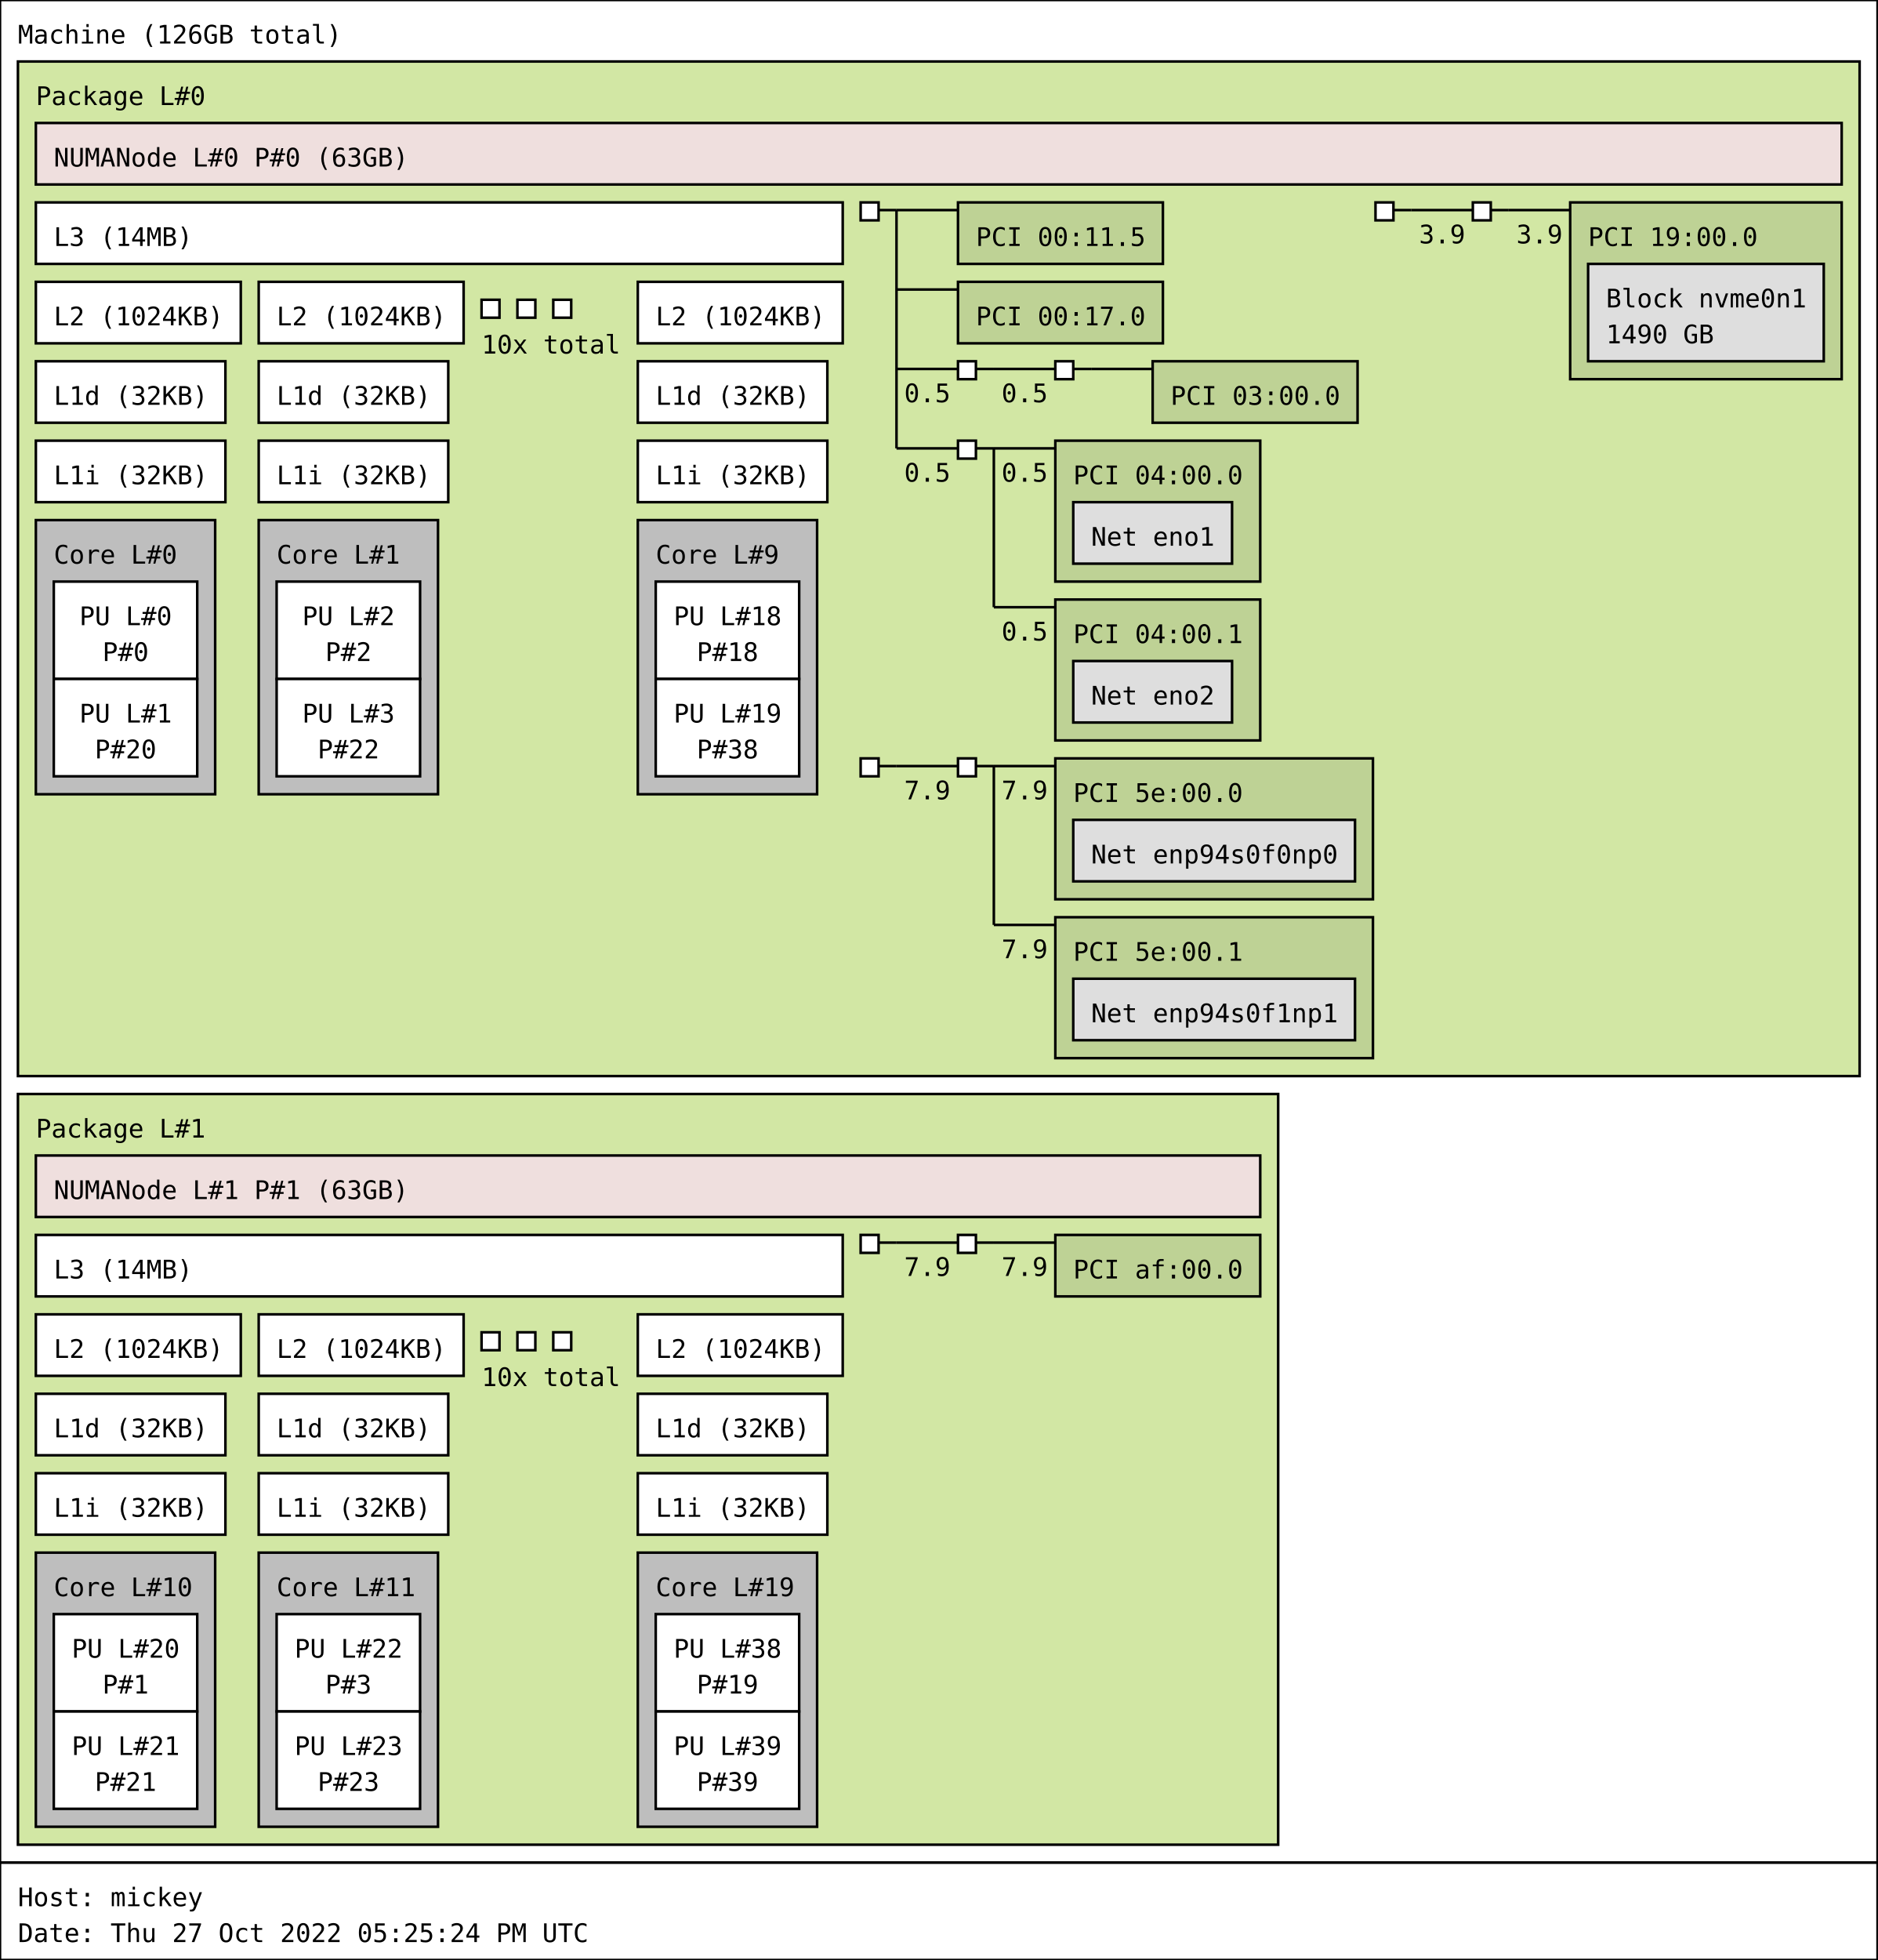
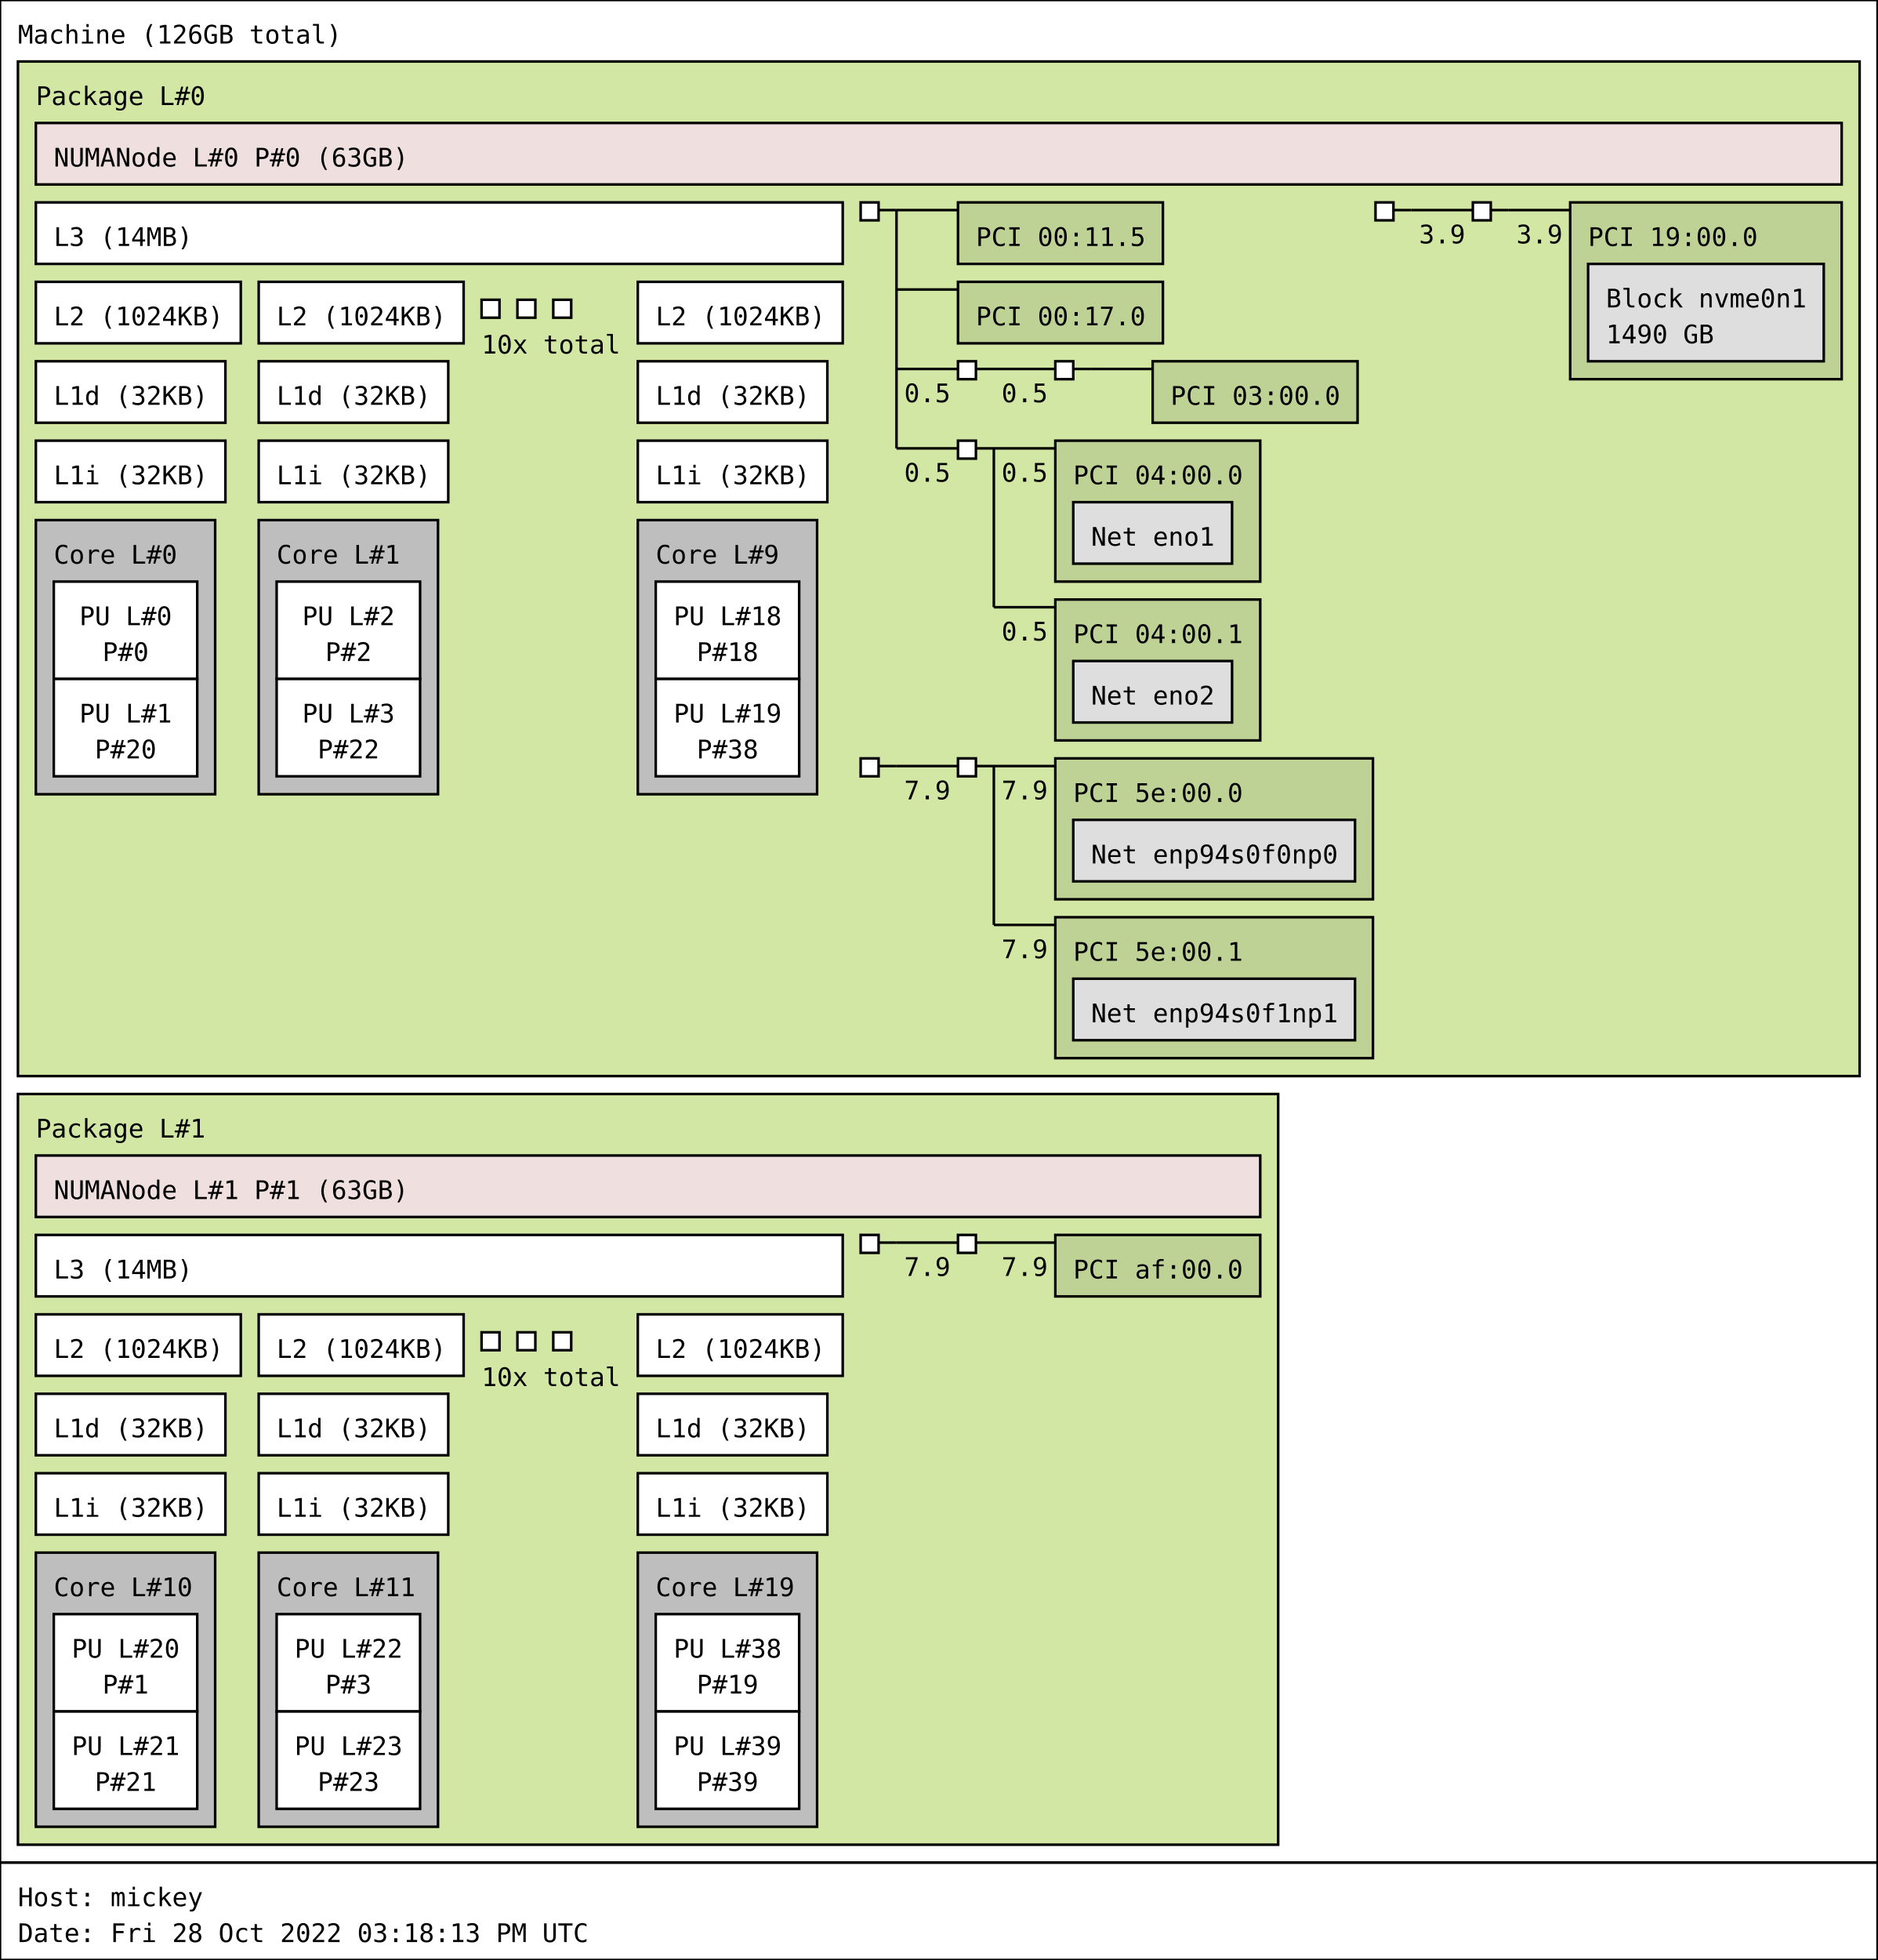
<svg xmlns="http://www.w3.org/2000/svg" width="733px" height="765px" viewBox="0 0 733px 765px" version="1.1">
  <rect id="Machine_0_rect" class="Machine" x="0" y="0" width="733" height="727" fill="rgb(255,255,255)" stroke="rgb(0,0,0)" stroke-width="1" />
  <text id="Machine_0_text" class="Machine" font-family="Monospace" x="7" y="17" fill="rgb(0,0,0)" font-size="10px">Machine (126GB total)</text>
  <rect id="Package_0_rect" class="Package" x="7" y="24" width="719" height="396" fill="rgb(210,231,164)" stroke="rgb(0,0,0)" stroke-width="1" />
  <text id="Package_0_text" class="Package" font-family="Monospace" x="14" y="41" fill="rgb(0,0,0)" font-size="10px">Package L#0</text>
  <rect id="L3_0_rect" class="L3" x="14" y="79" width="315" height="24" fill="rgb(255,255,255)" stroke="rgb(0,0,0)" stroke-width="1" />
  <text id="L3_0_text" class="L3" font-family="Monospace" x="21" y="96" fill="rgb(0,0,0)" font-size="10px">L3 (14MB)</text>
  <rect id="L2_0_rect" class="L2" x="14" y="110" width="80" height="24" fill="rgb(255,255,255)" stroke="rgb(0,0,0)" stroke-width="1" />
  <text id="L2_0_text" class="L2" font-family="Monospace" x="21" y="127" fill="rgb(0,0,0)" font-size="10px">L2 (1024KB)</text>
  <rect id="L1d_0_rect" class="L1d" x="14" y="141" width="74" height="24" fill="rgb(255,255,255)" stroke="rgb(0,0,0)" stroke-width="1" />
  <text id="L1d_0_text" class="L1d" font-family="Monospace" x="21" y="158" fill="rgb(0,0,0)" font-size="10px">L1d (32KB)</text>
  <rect id="L1i_0_rect" class="L1i" x="14" y="172" width="74" height="24" fill="rgb(255,255,255)" stroke="rgb(0,0,0)" stroke-width="1" />
  <text id="L1i_0_text" class="L1i" font-family="Monospace" x="21" y="189" fill="rgb(0,0,0)" font-size="10px">L1i (32KB)</text>
  <rect id="Core_0_rect" class="Core" x="14" y="203" width="70" height="107" fill="rgb(190,190,190)" stroke="rgb(0,0,0)" stroke-width="1" />
  <text id="Core_0_text" class="Core" font-family="Monospace" x="21" y="220" fill="rgb(0,0,0)" font-size="10px">Core L#0</text>
  <rect id="PU_0_rect" class="PU" x="21" y="227" width="56" height="38" fill="rgb(255,255,255)" stroke="rgb(0,0,0)" stroke-width="1" />
  <text id="PU_0_text" class="PU" font-family="Monospace" x="31" y="244" fill="rgb(0,0,0)" font-size="10px">PU L#0</text>
  <text id="PU_0_text_1" class="PU" font-family="Monospace" x="40" y="258" fill="rgb(0,0,0)" font-size="10px">P#0</text>
  <rect id="PU_1_rect" class="PU" x="21" y="265" width="56" height="38" fill="rgb(255,255,255)" stroke="rgb(0,0,0)" stroke-width="1" />
  <text id="PU_1_text" class="PU" font-family="Monospace" x="31" y="282" fill="rgb(0,0,0)" font-size="10px">PU L#1</text>
  <text id="PU_1_text_1" class="PU" font-family="Monospace" x="37" y="296" fill="rgb(0,0,0)" font-size="10px">P#20</text>
  <rect id="L2_1_rect" class="L2" x="101" y="110" width="80" height="24" fill="rgb(255,255,255)" stroke="rgb(0,0,0)" stroke-width="1" />
  <text id="L2_1_text" class="L2" font-family="Monospace" x="108" y="127" fill="rgb(0,0,0)" font-size="10px">L2 (1024KB)</text>
  <rect id="L1d_1_rect" class="L1d" x="101" y="141" width="74" height="24" fill="rgb(255,255,255)" stroke="rgb(0,0,0)" stroke-width="1" />
  <text id="L1d_1_text" class="L1d" font-family="Monospace" x="108" y="158" fill="rgb(0,0,0)" font-size="10px">L1d (32KB)</text>
  <rect id="L1i_1_rect" class="L1i" x="101" y="172" width="74" height="24" fill="rgb(255,255,255)" stroke="rgb(0,0,0)" stroke-width="1" />
  <text id="L1i_1_text" class="L1i" font-family="Monospace" x="108" y="189" fill="rgb(0,0,0)" font-size="10px">L1i (32KB)</text>
  <rect id="Core_1_rect" class="Core" x="101" y="203" width="70" height="107" fill="rgb(190,190,190)" stroke="rgb(0,0,0)" stroke-width="1" />
  <text id="Core_1_text" class="Core" font-family="Monospace" x="108" y="220" fill="rgb(0,0,0)" font-size="10px">Core L#1</text>
  <rect id="PU_2_rect" class="PU" x="108" y="227" width="56" height="38" fill="rgb(255,255,255)" stroke="rgb(0,0,0)" stroke-width="1" />
  <text id="PU_2_text" class="PU" font-family="Monospace" x="118" y="244" fill="rgb(0,0,0)" font-size="10px">PU L#2</text>
  <text id="PU_2_text_1" class="PU" font-family="Monospace" x="127" y="258" fill="rgb(0,0,0)" font-size="10px">P#2</text>
  <rect id="PU_3_rect" class="PU" x="108" y="265" width="56" height="38" fill="rgb(255,255,255)" stroke="rgb(0,0,0)" stroke-width="1" />
  <text id="PU_3_text" class="PU" font-family="Monospace" x="118" y="282" fill="rgb(0,0,0)" font-size="10px">PU L#3</text>
  <text id="PU_3_text_1" class="PU" font-family="Monospace" x="124" y="296" fill="rgb(0,0,0)" font-size="10px">P#22</text>
  <rect id="L2_2_rect" class="L2" x="188" y="117" width="7" height="7" fill="rgb(255,255,255)" stroke="rgb(0,0,0)" stroke-width="1" />
  <rect id="L2_2_rect" class="L2" x="202" y="117" width="7" height="7" fill="rgb(255,255,255)" stroke="rgb(0,0,0)" stroke-width="1" />
  <rect id="L2_2_rect" class="L2" x="216" y="117" width="7" height="7" fill="rgb(255,255,255)" stroke="rgb(0,0,0)" stroke-width="1" />
  <text id="L2_2_text" class="L2" font-family="Monospace" x="188" y="138" fill="rgb(0,0,0)" font-size="10px">10x total</text>
  <rect id="L2_9_rect" class="L2" x="249" y="110" width="80" height="24" fill="rgb(255,255,255)" stroke="rgb(0,0,0)" stroke-width="1" />
  <text id="L2_9_text" class="L2" font-family="Monospace" x="256" y="127" fill="rgb(0,0,0)" font-size="10px">L2 (1024KB)</text>
  <rect id="L1d_9_rect" class="L1d" x="249" y="141" width="74" height="24" fill="rgb(255,255,255)" stroke="rgb(0,0,0)" stroke-width="1" />
  <text id="L1d_9_text" class="L1d" font-family="Monospace" x="256" y="158" fill="rgb(0,0,0)" font-size="10px">L1d (32KB)</text>
  <rect id="L1i_9_rect" class="L1i" x="249" y="172" width="74" height="24" fill="rgb(255,255,255)" stroke="rgb(0,0,0)" stroke-width="1" />
  <text id="L1i_9_text" class="L1i" font-family="Monospace" x="256" y="189" fill="rgb(0,0,0)" font-size="10px">L1i (32KB)</text>
  <rect id="Core_9_rect" class="Core" x="249" y="203" width="70" height="107" fill="rgb(190,190,190)" stroke="rgb(0,0,0)" stroke-width="1" />
  <text id="Core_9_text" class="Core" font-family="Monospace" x="256" y="220" fill="rgb(0,0,0)" font-size="10px">Core L#9</text>
  <rect id="PU_18_rect" class="PU" x="256" y="227" width="56" height="38" fill="rgb(255,255,255)" stroke="rgb(0,0,0)" stroke-width="1" />
  <text id="PU_18_text" class="PU" font-family="Monospace" x="263" y="244" fill="rgb(0,0,0)" font-size="10px">PU L#18</text>
  <text id="PU_18_text_1" class="PU" font-family="Monospace" x="272" y="258" fill="rgb(0,0,0)" font-size="10px">P#18</text>
  <rect id="PU_19_rect" class="PU" x="256" y="265" width="56" height="38" fill="rgb(255,255,255)" stroke="rgb(0,0,0)" stroke-width="1" />
  <text id="PU_19_text" class="PU" font-family="Monospace" x="263" y="282" fill="rgb(0,0,0)" font-size="10px">PU L#19</text>
  <text id="PU_19_text_1" class="PU" font-family="Monospace" x="272" y="296" fill="rgb(0,0,0)" font-size="10px">P#38</text>
  <rect id="NUMANode_0_rect" class="NUMANode" x="14" y="48" width="705" height="24" fill="rgb(239,223,222)" stroke="rgb(0,0,0)" stroke-width="1" />
  <text id="NUMANode_0_text" class="NUMANode" font-family="Monospace" x="21" y="65" fill="rgb(0,0,0)" font-size="10px">NUMANode L#0 P#0 (63GB)</text>
  <rect id="HostBridge_0_rect" class="HostBridge" x="336" y="79" width="7" height="7" fill="rgb(255,255,255)" stroke="rgb(0,0,0)" stroke-width="1" />
  <line id="HostBridge_0_line" class="HostBridge" x1="343" y1="82" x2="350" y2="82" stroke="rgb(0,0,0)" stroke-width="1" />
  <line id="HostBridge_0_line_2" class="HostBridge" x1="350" y1="82" x2="374" y2="82" stroke="rgb(0,0,0)" stroke-width="1" />
  <line id="HostBridge_0_line_3" class="HostBridge" x1="350" y1="113" x2="374" y2="113" stroke="rgb(0,0,0)" stroke-width="1" />
  <line id="HostBridge_0_line_4" class="HostBridge" x1="350" y1="144" x2="374" y2="144" stroke="rgb(0,0,0)" stroke-width="1" />
  <text id="HostBridge_0_text_4" class="HostBridge" font-family="Monospace" x="353" y="157" fill="rgb(0,0,0)" font-size="10px">0.5</text>
  <line id="HostBridge_0_line_5" class="HostBridge" x1="350" y1="175" x2="374" y2="175" stroke="rgb(0,0,0)" stroke-width="1" />
  <text id="HostBridge_0_text_5" class="HostBridge" font-family="Monospace" x="353" y="188" fill="rgb(0,0,0)" font-size="10px">0.5</text>
  <line id="HostBridge_0_line_1" class="HostBridge" x1="350" y1="82" x2="350" y2="175" stroke="rgb(0,0,0)" stroke-width="1" />
  <rect id="PCI_0_rect" class="PCI" x="374" y="79" width="80" height="24" fill="rgb(190,210,149)" stroke="rgb(0,0,0)" stroke-width="1" />
  <text id="PCI_0_text" class="PCI" font-family="Monospace" x="381" y="96" fill="rgb(0,0,0)" font-size="10px">PCI 00:11.5</text>
  <rect id="PCI_1_rect" class="PCI" x="374" y="110" width="80" height="24" fill="rgb(190,210,149)" stroke="rgb(0,0,0)" stroke-width="1" />
  <text id="PCI_1_text" class="PCI" font-family="Monospace" x="381" y="127" fill="rgb(0,0,0)" font-size="10px">PCI 00:17.0</text>
  <rect id="PCIBridge_1_rect" class="PCIBridge" x="374" y="141" width="7" height="7" fill="rgb(255,255,255)" stroke="rgb(0,0,0)" stroke-width="1" />
  <line id="PCIBridge_1_line" class="PCIBridge" x1="381" y1="144" x2="388" y2="144" stroke="rgb(0,0,0)" stroke-width="1" />
  <line id="PCIBridge_1_line_2" class="PCIBridge" x1="388" y1="144" x2="412" y2="144" stroke="rgb(0,0,0)" stroke-width="1" />
  <text id="PCIBridge_1_text_2" class="PCIBridge" font-family="Monospace" x="391" y="157" fill="rgb(0,0,0)" font-size="10px">0.5</text>
  <line id="PCIBridge_1_line_1" class="PCIBridge" x1="388" y1="144" x2="388" y2="144" stroke="rgb(0,0,0)" stroke-width="1" />
  <rect id="PCIBridge_2_rect" class="PCIBridge" x="412" y="141" width="7" height="7" fill="rgb(255,255,255)" stroke="rgb(0,0,0)" stroke-width="1" />
  <line id="PCIBridge_2_line" class="PCIBridge" x1="419" y1="144" x2="426" y2="144" stroke="rgb(0,0,0)" stroke-width="1" />
  <line id="PCIBridge_2_line_2" class="PCIBridge" x1="426" y1="144" x2="450" y2="144" stroke="rgb(0,0,0)" stroke-width="1" />
  <line id="PCIBridge_2_line_1" class="PCIBridge" x1="426" y1="144" x2="426" y2="144" stroke="rgb(0,0,0)" stroke-width="1" />
  <rect id="PCI_2_rect" class="PCI" x="450" y="141" width="80" height="24" fill="rgb(190,210,149)" stroke="rgb(0,0,0)" stroke-width="1" />
  <text id="PCI_2_text" class="PCI" font-family="Monospace" x="457" y="158" fill="rgb(0,0,0)" font-size="10px">PCI 03:00.0</text>
  <rect id="PCIBridge_3_rect" class="PCIBridge" x="374" y="172" width="7" height="7" fill="rgb(255,255,255)" stroke="rgb(0,0,0)" stroke-width="1" />
  <line id="PCIBridge_3_line" class="PCIBridge" x1="381" y1="175" x2="388" y2="175" stroke="rgb(0,0,0)" stroke-width="1" />
  <line id="PCIBridge_3_line_2" class="PCIBridge" x1="388" y1="175" x2="412" y2="175" stroke="rgb(0,0,0)" stroke-width="1" />
  <text id="PCIBridge_3_text_2" class="PCIBridge" font-family="Monospace" x="391" y="188" fill="rgb(0,0,0)" font-size="10px">0.5</text>
  <line id="PCIBridge_3_line_3" class="PCIBridge" x1="388" y1="237" x2="412" y2="237" stroke="rgb(0,0,0)" stroke-width="1" />
  <text id="PCIBridge_3_text_3" class="PCIBridge" font-family="Monospace" x="391" y="250" fill="rgb(0,0,0)" font-size="10px">0.5</text>
  <line id="PCIBridge_3_line_1" class="PCIBridge" x1="388" y1="175" x2="388" y2="237" stroke="rgb(0,0,0)" stroke-width="1" />
  <rect id="PCI_3_rect" class="PCI" x="412" y="172" width="80" height="55" fill="rgb(190,210,149)" stroke="rgb(0,0,0)" stroke-width="1" />
  <text id="PCI_3_text" class="PCI" font-family="Monospace" x="419" y="189" fill="rgb(0,0,0)" font-size="10px">PCI 04:00.0</text>
  <rect id="Net_0_rect" class="Net" x="419" y="196" width="62" height="24" fill="rgb(222,222,222)" stroke="rgb(0,0,0)" stroke-width="1" />
  <text id="Net_0_text" class="Net" font-family="Monospace" x="426" y="213" fill="rgb(0,0,0)" font-size="10px">Net eno1</text>
  <rect id="PCI_4_rect" class="PCI" x="412" y="234" width="80" height="55" fill="rgb(190,210,149)" stroke="rgb(0,0,0)" stroke-width="1" />
  <text id="PCI_4_text" class="PCI" font-family="Monospace" x="419" y="251" fill="rgb(0,0,0)" font-size="10px">PCI 04:00.1</text>
  <rect id="Net_1_rect" class="Net" x="419" y="258" width="62" height="24" fill="rgb(222,222,222)" stroke="rgb(0,0,0)" stroke-width="1" />
  <text id="Net_1_text" class="Net" font-family="Monospace" x="426" y="275" fill="rgb(0,0,0)" font-size="10px">Net eno2</text>
  <rect id="HostBridge_4_rect" class="HostBridge" x="537" y="79" width="7" height="7" fill="rgb(255,255,255)" stroke="rgb(0,0,0)" stroke-width="1" />
  <line id="HostBridge_4_line" class="HostBridge" x1="544" y1="82" x2="551" y2="82" stroke="rgb(0,0,0)" stroke-width="1" />
  <line id="HostBridge_4_line_2" class="HostBridge" x1="551" y1="82" x2="575" y2="82" stroke="rgb(0,0,0)" stroke-width="1" />
  <text id="HostBridge_4_text_2" class="HostBridge" font-family="Monospace" x="554" y="95" fill="rgb(0,0,0)" font-size="10px">3.9</text>
  <line id="HostBridge_4_line_1" class="HostBridge" x1="551" y1="82" x2="551" y2="82" stroke="rgb(0,0,0)" stroke-width="1" />
  <rect id="PCIBridge_5_rect" class="PCIBridge" x="575" y="79" width="7" height="7" fill="rgb(255,255,255)" stroke="rgb(0,0,0)" stroke-width="1" />
  <line id="PCIBridge_5_line" class="PCIBridge" x1="582" y1="82" x2="589" y2="82" stroke="rgb(0,0,0)" stroke-width="1" />
  <line id="PCIBridge_5_line_2" class="PCIBridge" x1="589" y1="82" x2="613" y2="82" stroke="rgb(0,0,0)" stroke-width="1" />
  <text id="PCIBridge_5_text_2" class="PCIBridge" font-family="Monospace" x="592" y="95" fill="rgb(0,0,0)" font-size="10px">3.9</text>
  <line id="PCIBridge_5_line_1" class="PCIBridge" x1="589" y1="82" x2="589" y2="82" stroke="rgb(0,0,0)" stroke-width="1" />
  <rect id="PCI_5_rect" class="PCI" x="613" y="79" width="106" height="69" fill="rgb(190,210,149)" stroke="rgb(0,0,0)" stroke-width="1" />
  <text id="PCI_5_text" class="PCI" font-family="Monospace" x="620" y="96" fill="rgb(0,0,0)" font-size="10px">PCI 19:00.0</text>
  <rect id="Block_2_rect" class="Block" x="620" y="103" width="92" height="38" fill="rgb(222,222,222)" stroke="rgb(0,0,0)" stroke-width="1" />
  <text id="Block_2_text" class="Block" font-family="Monospace" x="627" y="120" fill="rgb(0,0,0)" font-size="10px">Block nvme0n1</text>
  <text id="Block_2_text_1" class="Block" font-family="Monospace" x="627" y="134" fill="rgb(0,0,0)" font-size="10px">1490 GB</text>
  <rect id="HostBridge_6_rect" class="HostBridge" x="336" y="296" width="7" height="7" fill="rgb(255,255,255)" stroke="rgb(0,0,0)" stroke-width="1" />
  <line id="HostBridge_6_line" class="HostBridge" x1="343" y1="299" x2="350" y2="299" stroke="rgb(0,0,0)" stroke-width="1" />
  <line id="HostBridge_6_line_2" class="HostBridge" x1="350" y1="299" x2="374" y2="299" stroke="rgb(0,0,0)" stroke-width="1" />
  <text id="HostBridge_6_text_2" class="HostBridge" font-family="Monospace" x="353" y="312" fill="rgb(0,0,0)" font-size="10px">7.9</text>
  <line id="HostBridge_6_line_1" class="HostBridge" x1="350" y1="299" x2="350" y2="299" stroke="rgb(0,0,0)" stroke-width="1" />
  <rect id="PCIBridge_7_rect" class="PCIBridge" x="374" y="296" width="7" height="7" fill="rgb(255,255,255)" stroke="rgb(0,0,0)" stroke-width="1" />
  <line id="PCIBridge_7_line" class="PCIBridge" x1="381" y1="299" x2="388" y2="299" stroke="rgb(0,0,0)" stroke-width="1" />
  <line id="PCIBridge_7_line_2" class="PCIBridge" x1="388" y1="299" x2="412" y2="299" stroke="rgb(0,0,0)" stroke-width="1" />
  <text id="PCIBridge_7_text_2" class="PCIBridge" font-family="Monospace" x="391" y="312" fill="rgb(0,0,0)" font-size="10px">7.9</text>
  <line id="PCIBridge_7_line_3" class="PCIBridge" x1="388" y1="361" x2="412" y2="361" stroke="rgb(0,0,0)" stroke-width="1" />
  <text id="PCIBridge_7_text_3" class="PCIBridge" font-family="Monospace" x="391" y="374" fill="rgb(0,0,0)" font-size="10px">7.9</text>
  <line id="PCIBridge_7_line_1" class="PCIBridge" x1="388" y1="299" x2="388" y2="361" stroke="rgb(0,0,0)" stroke-width="1" />
  <rect id="PCI_6_rect" class="PCI" x="412" y="296" width="124" height="55" fill="rgb(190,210,149)" stroke="rgb(0,0,0)" stroke-width="1" />
  <text id="PCI_6_text" class="PCI" font-family="Monospace" x="419" y="313" fill="rgb(0,0,0)" font-size="10px">PCI 5e:00.0</text>
  <rect id="Net_3_rect" class="Net" x="419" y="320" width="110" height="24" fill="rgb(222,222,222)" stroke="rgb(0,0,0)" stroke-width="1" />
  <text id="Net_3_text" class="Net" font-family="Monospace" x="426" y="337" fill="rgb(0,0,0)" font-size="10px">Net enp94s0f0np0</text>
  <rect id="PCI_7_rect" class="PCI" x="412" y="358" width="124" height="55" fill="rgb(190,210,149)" stroke="rgb(0,0,0)" stroke-width="1" />
  <text id="PCI_7_text" class="PCI" font-family="Monospace" x="419" y="375" fill="rgb(0,0,0)" font-size="10px">PCI 5e:00.1</text>
  <rect id="Net_4_rect" class="Net" x="419" y="382" width="110" height="24" fill="rgb(222,222,222)" stroke="rgb(0,0,0)" stroke-width="1" />
  <text id="Net_4_text" class="Net" font-family="Monospace" x="426" y="399" fill="rgb(0,0,0)" font-size="10px">Net enp94s0f1np1</text>
  <rect id="Package_1_rect" class="Package" x="7" y="427" width="492" height="293" fill="rgb(210,231,164)" stroke="rgb(0,0,0)" stroke-width="1" />
  <text id="Package_1_text" class="Package" font-family="Monospace" x="14" y="444" fill="rgb(0,0,0)" font-size="10px">Package L#1</text>
  <rect id="L3_1_rect" class="L3" x="14" y="482" width="315" height="24" fill="rgb(255,255,255)" stroke="rgb(0,0,0)" stroke-width="1" />
  <text id="L3_1_text" class="L3" font-family="Monospace" x="21" y="499" fill="rgb(0,0,0)" font-size="10px">L3 (14MB)</text>
  <rect id="L2_10_rect" class="L2" x="14" y="513" width="80" height="24" fill="rgb(255,255,255)" stroke="rgb(0,0,0)" stroke-width="1" />
  <text id="L2_10_text" class="L2" font-family="Monospace" x="21" y="530" fill="rgb(0,0,0)" font-size="10px">L2 (1024KB)</text>
  <rect id="L1d_10_rect" class="L1d" x="14" y="544" width="74" height="24" fill="rgb(255,255,255)" stroke="rgb(0,0,0)" stroke-width="1" />
  <text id="L1d_10_text" class="L1d" font-family="Monospace" x="21" y="561" fill="rgb(0,0,0)" font-size="10px">L1d (32KB)</text>
  <rect id="L1i_10_rect" class="L1i" x="14" y="575" width="74" height="24" fill="rgb(255,255,255)" stroke="rgb(0,0,0)" stroke-width="1" />
  <text id="L1i_10_text" class="L1i" font-family="Monospace" x="21" y="592" fill="rgb(0,0,0)" font-size="10px">L1i (32KB)</text>
  <rect id="Core_10_rect" class="Core" x="14" y="606" width="70" height="107" fill="rgb(190,190,190)" stroke="rgb(0,0,0)" stroke-width="1" />
  <text id="Core_10_text" class="Core" font-family="Monospace" x="21" y="623" fill="rgb(0,0,0)" font-size="10px">Core L#10</text>
  <rect id="PU_20_rect" class="PU" x="21" y="630" width="56" height="38" fill="rgb(255,255,255)" stroke="rgb(0,0,0)" stroke-width="1" />
  <text id="PU_20_text" class="PU" font-family="Monospace" x="28" y="647" fill="rgb(0,0,0)" font-size="10px">PU L#20</text>
  <text id="PU_20_text_1" class="PU" font-family="Monospace" x="40" y="661" fill="rgb(0,0,0)" font-size="10px">P#1</text>
  <rect id="PU_21_rect" class="PU" x="21" y="668" width="56" height="38" fill="rgb(255,255,255)" stroke="rgb(0,0,0)" stroke-width="1" />
  <text id="PU_21_text" class="PU" font-family="Monospace" x="28" y="685" fill="rgb(0,0,0)" font-size="10px">PU L#21</text>
  <text id="PU_21_text_1" class="PU" font-family="Monospace" x="37" y="699" fill="rgb(0,0,0)" font-size="10px">P#21</text>
  <rect id="L2_11_rect" class="L2" x="101" y="513" width="80" height="24" fill="rgb(255,255,255)" stroke="rgb(0,0,0)" stroke-width="1" />
  <text id="L2_11_text" class="L2" font-family="Monospace" x="108" y="530" fill="rgb(0,0,0)" font-size="10px">L2 (1024KB)</text>
  <rect id="L1d_11_rect" class="L1d" x="101" y="544" width="74" height="24" fill="rgb(255,255,255)" stroke="rgb(0,0,0)" stroke-width="1" />
  <text id="L1d_11_text" class="L1d" font-family="Monospace" x="108" y="561" fill="rgb(0,0,0)" font-size="10px">L1d (32KB)</text>
  <rect id="L1i_11_rect" class="L1i" x="101" y="575" width="74" height="24" fill="rgb(255,255,255)" stroke="rgb(0,0,0)" stroke-width="1" />
  <text id="L1i_11_text" class="L1i" font-family="Monospace" x="108" y="592" fill="rgb(0,0,0)" font-size="10px">L1i (32KB)</text>
  <rect id="Core_11_rect" class="Core" x="101" y="606" width="70" height="107" fill="rgb(190,190,190)" stroke="rgb(0,0,0)" stroke-width="1" />
  <text id="Core_11_text" class="Core" font-family="Monospace" x="108" y="623" fill="rgb(0,0,0)" font-size="10px">Core L#11</text>
  <rect id="PU_22_rect" class="PU" x="108" y="630" width="56" height="38" fill="rgb(255,255,255)" stroke="rgb(0,0,0)" stroke-width="1" />
  <text id="PU_22_text" class="PU" font-family="Monospace" x="115" y="647" fill="rgb(0,0,0)" font-size="10px">PU L#22</text>
  <text id="PU_22_text_1" class="PU" font-family="Monospace" x="127" y="661" fill="rgb(0,0,0)" font-size="10px">P#3</text>
  <rect id="PU_23_rect" class="PU" x="108" y="668" width="56" height="38" fill="rgb(255,255,255)" stroke="rgb(0,0,0)" stroke-width="1" />
  <text id="PU_23_text" class="PU" font-family="Monospace" x="115" y="685" fill="rgb(0,0,0)" font-size="10px">PU L#23</text>
  <text id="PU_23_text_1" class="PU" font-family="Monospace" x="124" y="699" fill="rgb(0,0,0)" font-size="10px">P#23</text>
  <rect id="L2_12_rect" class="L2" x="188" y="520" width="7" height="7" fill="rgb(255,255,255)" stroke="rgb(0,0,0)" stroke-width="1" />
  <rect id="L2_12_rect" class="L2" x="202" y="520" width="7" height="7" fill="rgb(255,255,255)" stroke="rgb(0,0,0)" stroke-width="1" />
  <rect id="L2_12_rect" class="L2" x="216" y="520" width="7" height="7" fill="rgb(255,255,255)" stroke="rgb(0,0,0)" stroke-width="1" />
  <text id="L2_12_text" class="L2" font-family="Monospace" x="188" y="541" fill="rgb(0,0,0)" font-size="10px">10x total</text>
  <rect id="L2_19_rect" class="L2" x="249" y="513" width="80" height="24" fill="rgb(255,255,255)" stroke="rgb(0,0,0)" stroke-width="1" />
  <text id="L2_19_text" class="L2" font-family="Monospace" x="256" y="530" fill="rgb(0,0,0)" font-size="10px">L2 (1024KB)</text>
  <rect id="L1d_19_rect" class="L1d" x="249" y="544" width="74" height="24" fill="rgb(255,255,255)" stroke="rgb(0,0,0)" stroke-width="1" />
  <text id="L1d_19_text" class="L1d" font-family="Monospace" x="256" y="561" fill="rgb(0,0,0)" font-size="10px">L1d (32KB)</text>
  <rect id="L1i_19_rect" class="L1i" x="249" y="575" width="74" height="24" fill="rgb(255,255,255)" stroke="rgb(0,0,0)" stroke-width="1" />
  <text id="L1i_19_text" class="L1i" font-family="Monospace" x="256" y="592" fill="rgb(0,0,0)" font-size="10px">L1i (32KB)</text>
  <rect id="Core_19_rect" class="Core" x="249" y="606" width="70" height="107" fill="rgb(190,190,190)" stroke="rgb(0,0,0)" stroke-width="1" />
  <text id="Core_19_text" class="Core" font-family="Monospace" x="256" y="623" fill="rgb(0,0,0)" font-size="10px">Core L#19</text>
  <rect id="PU_38_rect" class="PU" x="256" y="630" width="56" height="38" fill="rgb(255,255,255)" stroke="rgb(0,0,0)" stroke-width="1" />
  <text id="PU_38_text" class="PU" font-family="Monospace" x="263" y="647" fill="rgb(0,0,0)" font-size="10px">PU L#38</text>
  <text id="PU_38_text_1" class="PU" font-family="Monospace" x="272" y="661" fill="rgb(0,0,0)" font-size="10px">P#19</text>
  <rect id="PU_39_rect" class="PU" x="256" y="668" width="56" height="38" fill="rgb(255,255,255)" stroke="rgb(0,0,0)" stroke-width="1" />
  <text id="PU_39_text" class="PU" font-family="Monospace" x="263" y="685" fill="rgb(0,0,0)" font-size="10px">PU L#39</text>
  <text id="PU_39_text_1" class="PU" font-family="Monospace" x="272" y="699" fill="rgb(0,0,0)" font-size="10px">P#39</text>
  <rect id="NUMANode_1_rect" class="NUMANode" x="14" y="451" width="478" height="24" fill="rgb(239,223,222)" stroke="rgb(0,0,0)" stroke-width="1" />
  <text id="NUMANode_1_text" class="NUMANode" font-family="Monospace" x="21" y="468" fill="rgb(0,0,0)" font-size="10px">NUMANode L#1 P#1 (63GB)</text>
  <rect id="HostBridge_8_rect" class="HostBridge" x="336" y="482" width="7" height="7" fill="rgb(255,255,255)" stroke="rgb(0,0,0)" stroke-width="1" />
  <line id="HostBridge_8_line" class="HostBridge" x1="343" y1="485" x2="350" y2="485" stroke="rgb(0,0,0)" stroke-width="1" />
  <line id="HostBridge_8_line_2" class="HostBridge" x1="350" y1="485" x2="374" y2="485" stroke="rgb(0,0,0)" stroke-width="1" />
  <text id="HostBridge_8_text_2" class="HostBridge" font-family="Monospace" x="353" y="498" fill="rgb(0,0,0)" font-size="10px">7.9</text>
  <line id="HostBridge_8_line_1" class="HostBridge" x1="350" y1="485" x2="350" y2="485" stroke="rgb(0,0,0)" stroke-width="1" />
  <rect id="PCIBridge_9_rect" class="PCIBridge" x="374" y="482" width="7" height="7" fill="rgb(255,255,255)" stroke="rgb(0,0,0)" stroke-width="1" />
  <line id="PCIBridge_9_line" class="PCIBridge" x1="381" y1="485" x2="388" y2="485" stroke="rgb(0,0,0)" stroke-width="1" />
  <line id="PCIBridge_9_line_2" class="PCIBridge" x1="388" y1="485" x2="412" y2="485" stroke="rgb(0,0,0)" stroke-width="1" />
  <text id="PCIBridge_9_text_2" class="PCIBridge" font-family="Monospace" x="391" y="498" fill="rgb(0,0,0)" font-size="10px">7.9</text>
  <line id="PCIBridge_9_line_1" class="PCIBridge" x1="388" y1="485" x2="388" y2="485" stroke="rgb(0,0,0)" stroke-width="1" />
  <rect id="PCI_8_rect" class="PCI" x="412" y="482" width="80" height="24" fill="rgb(190,210,149)" stroke="rgb(0,0,0)" stroke-width="1" />
  <text id="PCI_8_text" class="PCI" font-family="Monospace" x="419" y="499" fill="rgb(0,0,0)" font-size="10px">PCI af:00.0</text>
  <rect id="anon_rect" x="0" y="727" width="733" height="38" fill="rgb(255,255,255)" stroke="rgb(0,0,0)" stroke-width="1" />
  <text id="anon_text" font-family="Monospace" x="7" y="744" fill="rgb(0,0,0)" font-size="10px">Host: mickey</text>
-   <text id="anon_text_1" font-family="Monospace" x="7" y="758" fill="rgb(0,0,0)" font-size="10px">Date: Thu 27 Oct 2022 05:25:24 PM UTC</text>
+   <text id="anon_text_1" font-family="Monospace" x="7" y="758" fill="rgb(0,0,0)" font-size="10px">Date: Fri 28 Oct 2022 03:18:13 PM UTC</text>
</svg>
